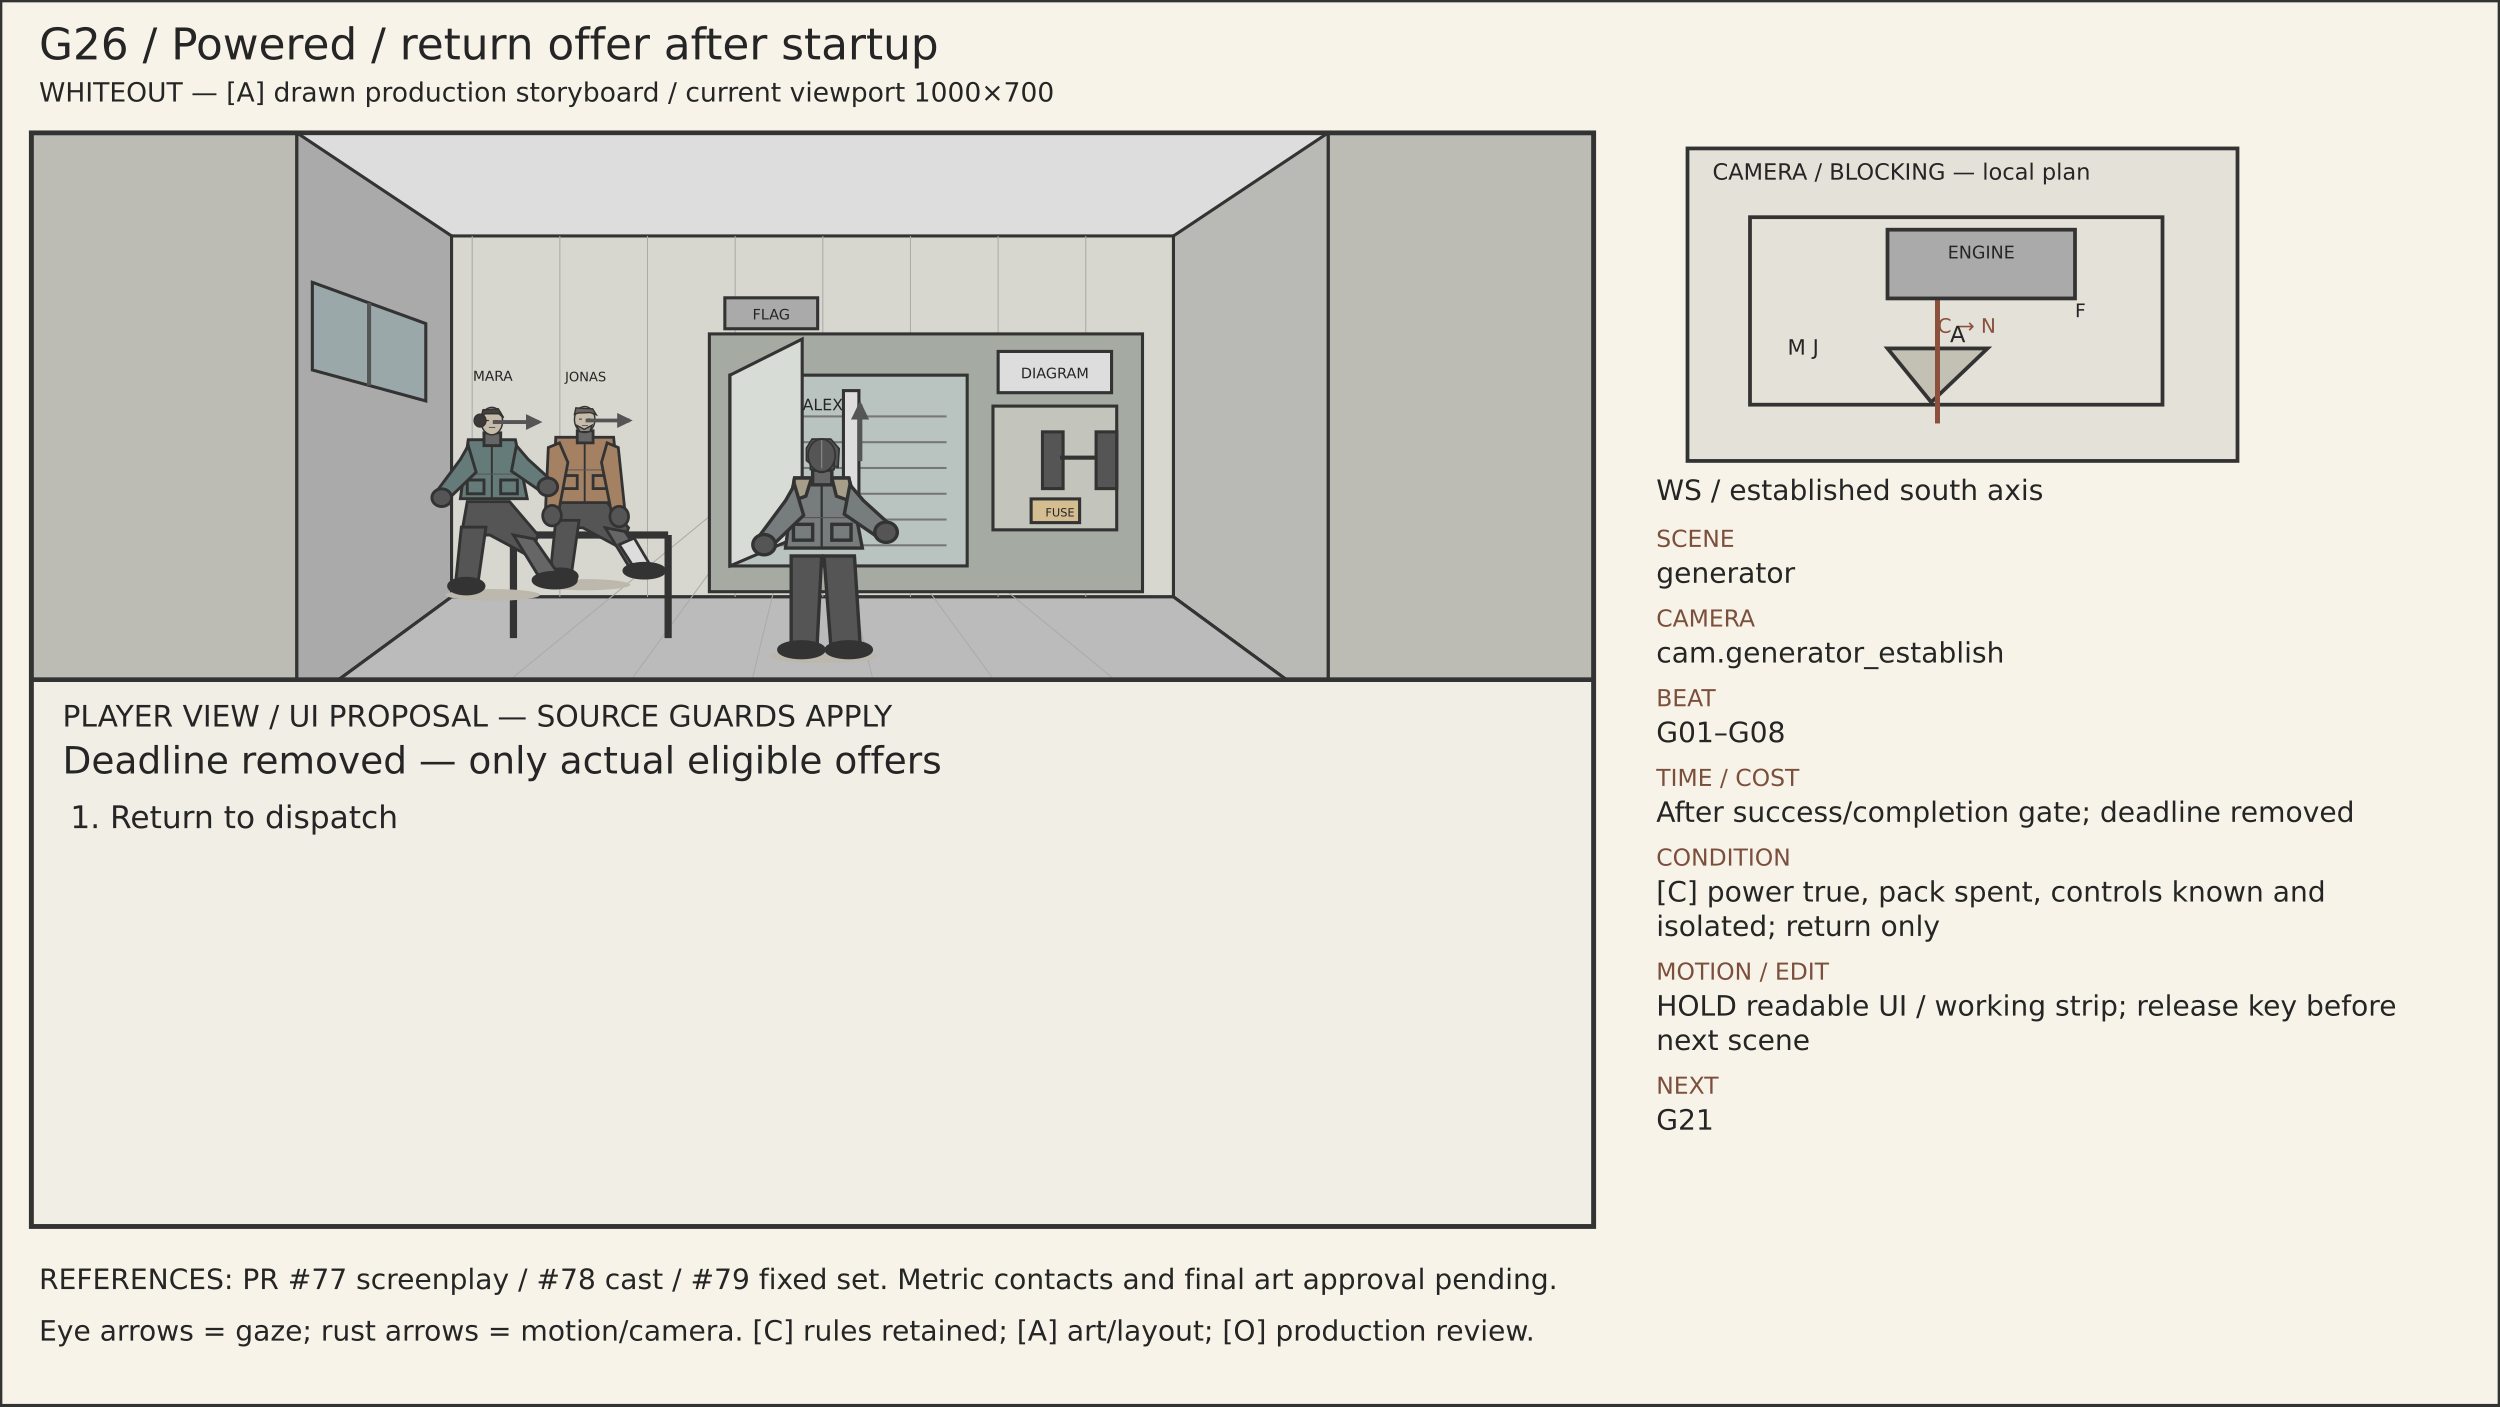
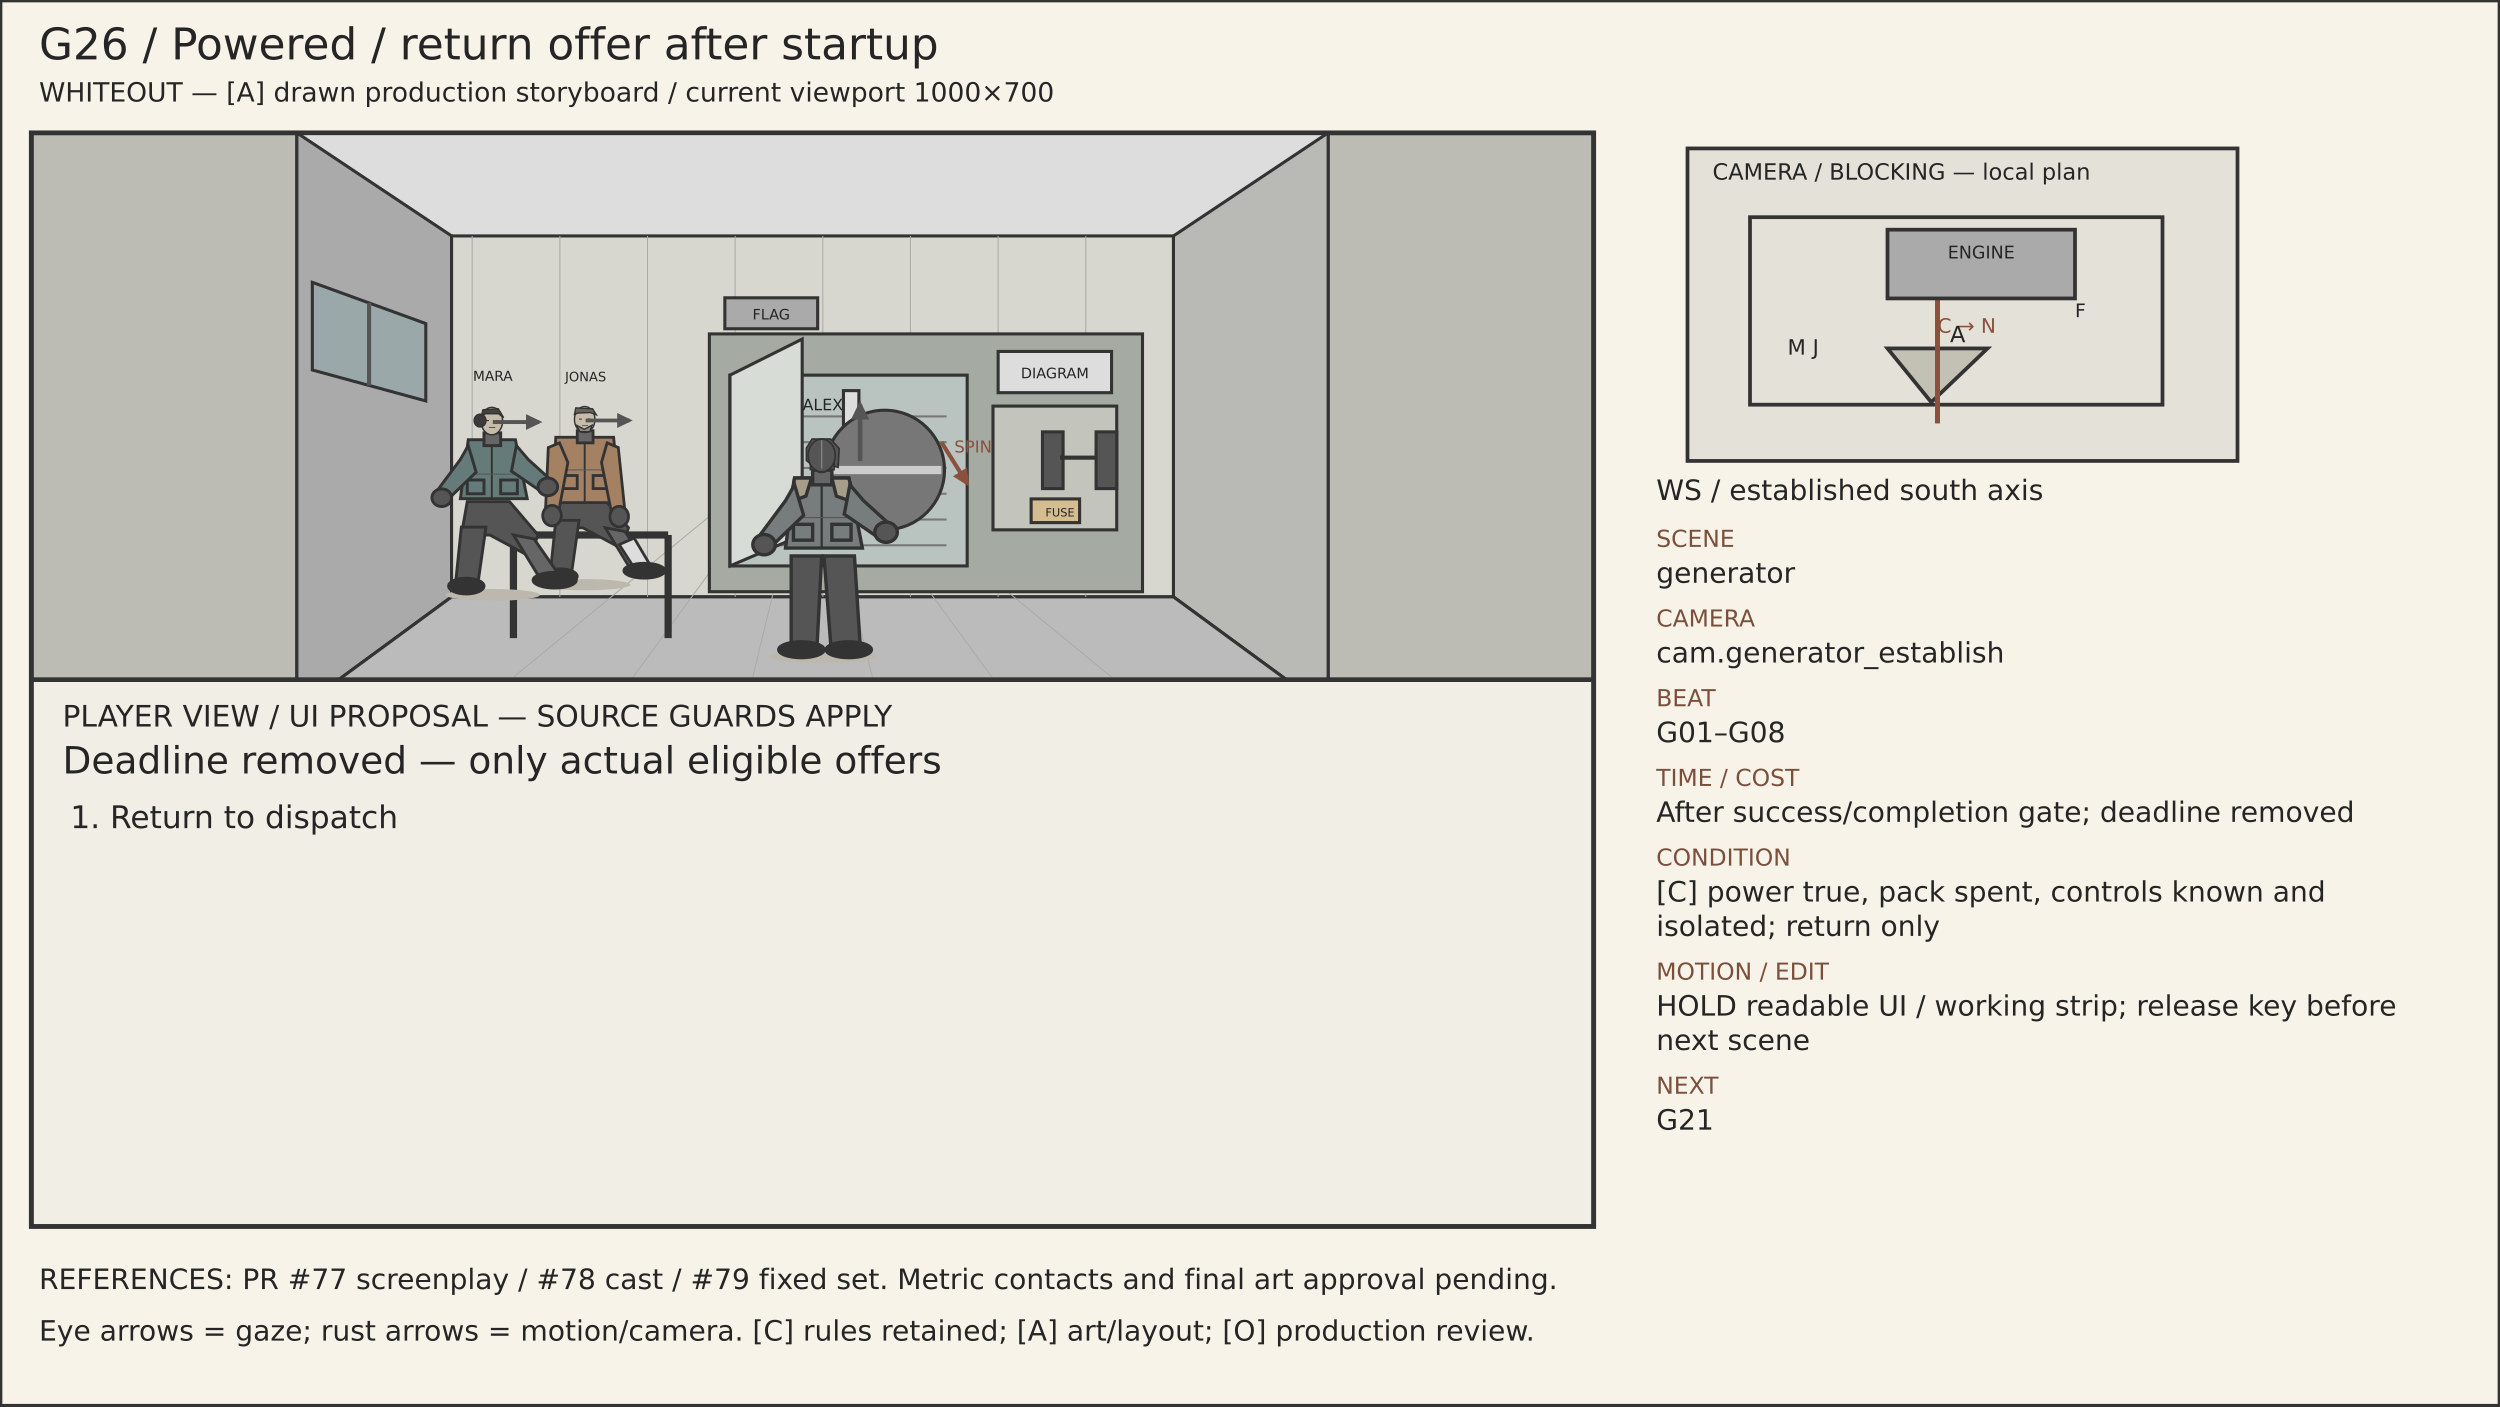
<svg xmlns="http://www.w3.org/2000/svg" width="1600" height="900" viewBox="0 0 1600 900">
  <rect x="0" y="0" width="1600" height="900" rx="0" fill="#f7f3e8" stroke="#333" stroke-width="3" />
  <text x="25" y="38" font-size="28" fill="#252525" text-anchor="start" font-family="DejaVu Sans,sans-serif">G26 / Powered / return offer after startup</text>
  <text x="25" y="65" font-size="17" fill="#252525" text-anchor="start" font-family="DejaVu Sans,sans-serif">WHITEOUT — [A] drawn production storyboard / current viewport 1000×700</text>
  <svg x="20" y="85" width="1000" height="700" viewBox="0 0 1000 700">
    <rect x="0" y="0" width="1000" height="700" rx="0" fill="#bcbcb4" stroke="#333" stroke-width="3" />
    <g transform="translate(170,0) scale(.66)">
      <rect x="0" y="0" width="1000" height="700" rx="0" fill="#ddd" stroke="#333" stroke-width="3" />
      <polygon points="0,0 150,100 150,450 0,560" fill="#aaa" stroke="#333" stroke-width="3" />
      <polygon points="1000,0 850,100 850,450 1000,560" fill="#b9b9b5" stroke="#333" stroke-width="3" />
      <rect x="150" y="100" width="700" height="350" rx="0" fill="#d7d7cf" stroke="#333" stroke-width="3" />
      <polygon points="0,700 0,560 150,450 850,450 1000,560 1000,700" fill="#bbb" stroke="#333" stroke-width="3" />
      <path d="M170,100 L170,450" fill="none" stroke="#aaa" stroke-width="1" />
      <path d="M255,100 L255,450" fill="none" stroke="#aaa" stroke-width="1" />
      <path d="M340,100 L340,450" fill="none" stroke="#aaa" stroke-width="1" />
      <path d="M425,100 L425,450" fill="none" stroke="#aaa" stroke-width="1" />
      <path d="M510,100 L510,450" fill="none" stroke="#aaa" stroke-width="1" />
      <path d="M595,100 L595,450" fill="none" stroke="#aaa" stroke-width="1" />
      <path d="M680,100 L680,450" fill="none" stroke="#aaa" stroke-width="1" />
      <path d="M765,100 L765,450" fill="none" stroke="#aaa" stroke-width="1" />
      <path d="M500,290 L0,700" fill="none" stroke="#aaa" stroke-width="1" />
      <path d="M500,290 L200,700" fill="none" stroke="#aaa" stroke-width="1" />
      <path d="M500,290 L400,700" fill="none" stroke="#aaa" stroke-width="1" />
      <path d="M500,290 L600,700" fill="none" stroke="#aaa" stroke-width="1" />
      <path d="M500,290 L800,700" fill="none" stroke="#aaa" stroke-width="1" />
      <path d="M500,290 L1000,700" fill="none" stroke="#aaa" stroke-width="1" />
      <polygon points="15,145 125,185 125,260 15,230" fill="#9ba8aa" stroke="#333" stroke-width="3" />
      <path d="M70,165 L70,245" fill="none" stroke="#555" stroke-width="4" />
      <rect x="400" y="195" width="420" height="250" rx="0" fill="#a5aaa2" stroke="#333" stroke-width="3" />
      <rect x="420" y="235" width="230" height="185" rx="0" fill="#b9c3c0" stroke="#333" stroke-width="3" />
      <rect x="675" y="265" width="120" height="120" rx="0" fill="#c3c4bc" stroke="#333" stroke-width="3" />
      <rect x="680" y="212" width="110" height="40" rx="0" fill="#ddd" stroke="#333" stroke-width="3" />
      <text x="735" y="238" font-size="14" fill="#252525" text-anchor="middle" font-family="DejaVu Sans,sans-serif">DIAGRAM</text>
      <rect x="415" y="160" width="90" height="30" rx="0" fill="#aaa" stroke="#333" stroke-width="3" />
      <text x="460" y="181" font-size="14" fill="#252525" text-anchor="middle" font-family="DejaVu Sans,sans-serif">FLAG</text>
      <path d="M360,390 L360,490" fill="none" stroke="#333" stroke-width="7" />
      <path d="M210,390 L360,390" fill="none" stroke="#333" stroke-width="7" />
      <path d="M210,390 L210,490" fill="none" stroke="#333" stroke-width="7" />
      <path d="M440,275 L630,275" fill="none" stroke="#777" stroke-width="2" />
      <path d="M440,300 L630,300" fill="none" stroke="#777" stroke-width="2" />
      <path d="M440,325 L630,325" fill="none" stroke="#777" stroke-width="2" />
      <path d="M440,350 L630,350" fill="none" stroke="#777" stroke-width="2" />
      <path d="M440,375 L630,375" fill="none" stroke="#777" stroke-width="2" />
      <path d="M440,400 L630,400" fill="none" stroke="#777" stroke-width="2" />
      <rect x="723" y="290" width="20" height="55" rx="0" fill="#555" stroke="#333" stroke-width="3" />
      <rect x="712" y="355" width="47" height="23" rx="0" fill="#d4bd91" stroke="#333" stroke-width="3" />
      <text x="740" y="372" font-size="11" fill="#252525" text-anchor="middle" font-family="DejaVu Sans,sans-serif">FUSE</text>
      <polygon points="420,235 490,200 490,390 420,420" fill="#d7dcd7" stroke="#333" stroke-width="3" />
      <rect x="530" y="250" width="15" height="110" rx="0" fill="#ddd" stroke="#333" stroke-width="3" />
      <path d="M740,315 L780,315" fill="none" stroke="#333" stroke-width="4" />
      <rect x="775" y="290" width="20" height="55" rx="0" fill="#555" stroke="#333" stroke-width="3" />
+       <ellipse cx="570" cy="327" rx="58" ry="58" fill="#777" stroke="#333" stroke-width="3" />
+       <path d="M515,327 L625,327" fill="none" stroke="#ccc" stroke-width="8" />
+       <path d="M625,300 L650,340" fill="none" stroke="#8b513d" stroke-width="4" />
+       <polygon points="650,340 639.001,333.07 648.591,327.077" fill="#8b513d" stroke="#8b513d" stroke-width="3" />
+       <text x="637.5" y="310.0" font-size="16" fill="#8b513d" text-anchor="start" font-family="DejaVu Sans,sans-serif">SPIN</text>
      <g transform="translate(234.7619,250.0) scale(0.9047619)">
        <ellipse cx="50" cy="208" rx="48" ry="6" fill="#bdb8ae" stroke="none" stroke-width="3" />
        <polygon points="24,113 67,113 96,147 88,169 47,147 18,147" fill="#555" stroke="#333" stroke-width="3" />
        <polygon points="18,139 43,139 35,195 12,197" fill="#555" stroke="#333" stroke-width="3" />
        <polygon points="71,147 92,151 117,187 101,196" fill="#666" stroke="#333" stroke-width="3" />
        <polygon points="86,165 102,158 118,185 104,193" fill="#ddd" stroke="#333" stroke-width="3" />
        <ellipse cx="23" cy="199" rx="18" ry="8" fill="#333" stroke="#333" stroke-width="3" />
        <ellipse cx="113" cy="193" rx="22" ry="8" fill="#333" stroke="#333" stroke-width="3" />
        <polygon points="18,50 80,50 87,120 15,120" fill="#a58163" stroke="#333" stroke-width="3" />
        <path d="M49,55 L49,120" fill="none" stroke="#333" stroke-width="2" />
        <path d="M20,85 L80,85" fill="none" stroke="#555" stroke-width="1" />
        <rect x="24" y="91" width="17" height="14" rx="0" fill="#a58163" stroke="#333" stroke-width="3" />
        <rect x="58" y="91" width="17" height="14" rx="0" fill="#a58163" stroke="#333" stroke-width="3" />
        <polygon points="22,56 10,61 7,128 21,130 31,77" fill="#a58163" stroke="#333" stroke-width="3" />
        <polygon points="73,56 85,61 92,128 78,132 67,77" fill="#a58163" stroke="#333" stroke-width="3" />
        <ellipse cx="14" cy="134" rx="10" ry="11" fill="#555" stroke="#333" stroke-width="3" />
        <ellipse cx="86" cy="135" rx="10" ry="11" fill="#555" stroke="#333" stroke-width="3" />
        <rect x="41" y="43" width="17" height="13" rx="0" fill="#666" stroke="#333" stroke-width="3" />
        <g transform="translate(24.5,15.5) scale(.5)">
          <ellipse cx="49" cy="31" rx="22" ry="28" fill="#c7bcaa" stroke="#333" stroke-width="3" />
          <polygon points="27,20 30,6 66,8 74,21 61,16 35,17" fill="#69635d" stroke="#333" stroke-width="3" />
          <polygon points="31,43 48,52 65,43 60,57 39,57" fill="#8d877e" stroke="#333" stroke-width="3" />
          <path d="M37,30 L43,30" fill="none" stroke="#222" stroke-width="2" />
          <path d="M55,30 L61,30" fill="none" stroke="#222" stroke-width="2" />
          <path d="M43,44 L56,44" fill="none" stroke="#555" stroke-width="2" />
        </g>
        <text x="50" y="-10" font-size="14" fill="#252525" text-anchor="middle" font-family="DejaVu Sans,sans-serif">JONAS</text>
        <path d="M50,32 L97,32" fill="none" stroke="#555" stroke-width="4" />
        <polygon points="97,32 85.294,37.655 85.294,26.345" fill="#555" stroke="#555" stroke-width="3" />
      </g>
      <g transform="translate(142.381,250.0) scale(0.952381)">
        <ellipse cx="50" cy="208" rx="48" ry="6" fill="#bdb8ae" stroke="none" stroke-width="3" />
        <polygon points="24,113 67,113 96,147 88,169 47,147 18,147" fill="#555" stroke="#333" stroke-width="3" />
        <polygon points="18,139 43,139 35,195 12,197" fill="#555" stroke="#333" stroke-width="3" />
        <polygon points="71,147 92,151 117,187 101,196" fill="#666" stroke="#333" stroke-width="3" />
        <ellipse cx="23" cy="199" rx="18" ry="8" fill="#333" stroke="#333" stroke-width="3" />
        <ellipse cx="113" cy="193" rx="22" ry="8" fill="#333" stroke="#333" stroke-width="3" />
        <polygon points="25,50 73,50 85,110 17,110" fill="#657b79" stroke="#333" stroke-width="3" />
        <path d="M49,55 L49,110" fill="none" stroke="#333" stroke-width="2" />
        <path d="M20,85 L80,85" fill="none" stroke="#555" stroke-width="1" />
        <rect x="24" y="91" width="17" height="14" rx="0" fill="#657b79" stroke="#333" stroke-width="3" />
        <rect x="58" y="91" width="17" height="14" rx="0" fill="#657b79" stroke="#333" stroke-width="3" />
        <polygon points="25,56 17,70 -9,105 3,112 33,83" fill="#657b79" stroke="#333" stroke-width="3" />
        <polygon points="74,56 86,70 108,90 101,104 69,82" fill="#657b79" stroke="#333" stroke-width="3" />
        <ellipse cx="-2" cy="109" rx="10" ry="9" fill="#555" stroke="#333" stroke-width="3" />
        <ellipse cx="106" cy="98" rx="10" ry="9" fill="#555" stroke="#333" stroke-width="3" />
        <rect x="41" y="43" width="17" height="13" rx="0" fill="#666" stroke="#333" stroke-width="3" />
        <g transform="translate(24.5,15.5) scale(.5)">
          <ellipse cx="49" cy="31" rx="22" ry="28" fill="#c7bcaa" stroke="#333" stroke-width="3" />
          <ellipse cx="25" cy="30" rx="12" ry="13" fill="#3d3938" stroke="#333" stroke-width="3" />
          <polygon points="28,20 31,8 62,6 73,24 63,16 36,16" fill="#45413e" stroke="#333" stroke-width="3" />
          <path d="M37,30 L43,30" fill="none" stroke="#222" stroke-width="2" />
          <path d="M55,30 L61,30" fill="none" stroke="#222" stroke-width="2" />
          <path d="M43,44 L56,44" fill="none" stroke="#555" stroke-width="2" />
        </g>
        <text x="50" y="-10" font-size="14" fill="#252525" text-anchor="middle" font-family="DejaVu Sans,sans-serif">MARA</text>
        <path d="M50,32 L97,32" fill="none" stroke="#555" stroke-width="4" />
        <polygon points="97,32 85.294,37.655 85.294,26.345" fill="#555" stroke="#555" stroke-width="3" />
      </g>
      <g transform="translate(455.2381,280.0) scale(1.095238)">
        <ellipse cx="50" cy="208" rx="48" ry="6" fill="#bdb8ae" stroke="none" stroke-width="3" />
        <polygon points="22,119 49,119 45,197 22,197" fill="#555" stroke="#333" stroke-width="3" />
        <polygon points="51,119 78,119 83,197 57,197" fill="#555" stroke="#333" stroke-width="3" />
        <ellipse cx="31" cy="202" rx="20" ry="7" fill="#333" stroke="#333" stroke-width="3" />
        <ellipse cx="73" cy="202" rx="20" ry="7" fill="#333" stroke="#333" stroke-width="3" />
        <polygon points="25,50 73,50 85,112 17,112" fill="#777c7d" stroke="#333" stroke-width="3" />
        <polygon points="25,50 40,50 35,66 21,71" fill="#a79e89" stroke="#333" stroke-width="3" />
        <polygon points="58,50 73,50 79,72 62,66" fill="#a79e89" stroke="#333" stroke-width="3" />
        <path d="M49,55 L49,112" fill="none" stroke="#333" stroke-width="2" />
        <path d="M20,85 L80,85" fill="none" stroke="#555" stroke-width="1" />
        <rect x="24" y="91" width="17" height="14" rx="0" fill="#777c7d" stroke="#333" stroke-width="3" />
        <rect x="58" y="91" width="17" height="14" rx="0" fill="#777c7d" stroke="#333" stroke-width="3" />
        <polygon points="25,56 17,70 -9,105 3,112 33,83" fill="#777c7d" stroke="#333" stroke-width="3" />
        <polygon points="74,56 86,70 108,90 101,104 69,82" fill="#777c7d" stroke="#333" stroke-width="3" />
        <ellipse cx="-2" cy="109" rx="10" ry="9" fill="#555" stroke="#333" stroke-width="3" />
        <ellipse cx="106" cy="98" rx="10" ry="9" fill="#555" stroke="#333" stroke-width="3" />
        <rect x="41" y="43" width="17" height="13" rx="0" fill="#666" stroke="#333" stroke-width="3" />
        <g transform="translate(24.5,15.5) scale(.5)">
          <ellipse cx="49" cy="31" rx="22" ry="28" fill="#c7bcaa" stroke="#333" stroke-width="3" />
          <polygon points="22,38 22,16 32,0 65,0 80,17 78,50 67,47 67,21 33,21 33,47" fill="#555" stroke="#333" stroke-width="3" />
          <rect x="29" y="34" width="42" height="20" rx="0" fill="#555" stroke="#333" stroke-width="3" />
          <path d="M35,29 L43,29" fill="none" stroke="#222" stroke-width="3" />
          <path d="M54,29 L62,29" fill="none" stroke="#222" stroke-width="3" />
          <path d="M37,30 L43,30" fill="none" stroke="#222" stroke-width="2" />
          <path d="M55,30 L61,30" fill="none" stroke="#222" stroke-width="2" />
          <path d="M43,44 L56,44" fill="none" stroke="#555" stroke-width="2" />
          <ellipse cx="49" cy="29" rx="24" ry="29" fill="#555" stroke="#333" stroke-width="3" />
          <path d="M49,2 L49,52" fill="none" stroke="#888" stroke-width="2" />
        </g>
        <text x="50" y="-10" font-size="14" fill="#252525" text-anchor="middle" font-family="DejaVu Sans,sans-serif">ALEX</text>
        <path d="M83,35 L83,-15" fill="none" stroke="#555" stroke-width="4" />
        <polygon points="83,-15 88.655,-3.294 77.345,-3.294" fill="#555" stroke="#555" stroke-width="3" />
      </g>
    </g>
    <rect x="0" y="350" width="1000" height="350" rx="0" fill="#f1eee6" stroke="#333" stroke-width="3" />
    <text x="20" y="380" font-size="19" fill="#252525" text-anchor="start" font-family="DejaVu Sans,sans-serif">PLAYER VIEW / UI PROPOSAL — SOURCE GUARDS APPLY</text>
    <text x="20" y="410" font-size="24" fill="#252525" text-anchor="start" font-family="DejaVu Sans,sans-serif">Readout dark before T=10; coil already runs</text>
    <rect x="10" y="386" width="980" height="36" rx="0" fill="#f1eee6" stroke="none" stroke-width="3" />
    <text x="20" y="410" font-size="24" fill="#252525" text-anchor="start" font-family="DejaVu Sans,sans-serif">Deadline removed — only actual eligible offers</text>
    <text x="25" y="445" font-size="20" fill="#252525" text-anchor="start" font-family="DejaVu Sans,sans-serif">1. Return to dispatch</text>
  </svg>
  <rect x="20" y="85" width="1000" height="700" rx="0" fill="none" stroke="#333" stroke-width="3" />
  <g transform="translate(216,19) scale(.8)">
    <rect x="1080" y="95" width="440" height="250" rx="0" fill="#e4e1d8" stroke="#333" stroke-width="3" />
    <text x="1100" y="120" font-size="18" fill="#252525" text-anchor="start" font-family="DejaVu Sans,sans-serif">CAMERA / BLOCKING — local plan</text>
    <rect x="1130" y="150" width="330" height="150" rx="0" fill="none" stroke="#333" stroke-width="3" />
    <polygon points="1275,298 1240,255 1320,255" fill="#c3c0b4" stroke="#333" stroke-width="3" />
    <path d="M1280,315 L1280,190" fill="none" stroke="#8b513d" stroke-width="4" />
    <polygon points="1280,190 1285.655,201.706 1274.345,201.706" fill="#8b513d" stroke="#8b513d" stroke-width="3" />
    <text x="1280.0" y="242.5" font-size="16" fill="#8b513d" text-anchor="start" font-family="DejaVu Sans,sans-serif">C → N</text>
    <rect x="1240" y="160" width="150" height="55" rx="0" fill="#aaa" stroke="#333" stroke-width="3" />
    <text x="1315" y="183" font-size="14" fill="#252525" text-anchor="middle" font-family="DejaVu Sans,sans-serif">ENGINE</text>
    <text x="1390" y="230" font-size="15" fill="#252525" text-anchor="start" font-family="DejaVu Sans,sans-serif">F</text>
    <text x="1160" y="260" font-size="17" fill="#252525" text-anchor="start" font-family="DejaVu Sans,sans-serif">M J</text>
    <text x="1290" y="250" font-size="18" fill="#252525" text-anchor="start" font-family="DejaVu Sans,sans-serif">A</text>
  </g>
  <text x="1060" y="320" font-size="18" fill="#252525" text-anchor="start" font-family="DejaVu Sans,sans-serif">WS / established south axis</text>
  <text x="1060" y="350" font-size="15" fill="#7b4f3c" text-anchor="start" font-family="DejaVu Sans,sans-serif">SCENE</text>
  <text x="1060" y="373" font-size="18" fill="#252525" text-anchor="start" font-family="DejaVu Sans,sans-serif">generator</text>
  <text x="1060" y="401" font-size="15" fill="#7b4f3c" text-anchor="start" font-family="DejaVu Sans,sans-serif">CAMERA</text>
  <text x="1060" y="424" font-size="18" fill="#252525" text-anchor="start" font-family="DejaVu Sans,sans-serif">cam.generator_establish</text>
  <text x="1060" y="452" font-size="15" fill="#7b4f3c" text-anchor="start" font-family="DejaVu Sans,sans-serif">BEAT</text>
  <text x="1060" y="475" font-size="18" fill="#252525" text-anchor="start" font-family="DejaVu Sans,sans-serif">G01–G08</text>
  <text x="1060" y="503" font-size="15" fill="#7b4f3c" text-anchor="start" font-family="DejaVu Sans,sans-serif">TIME / COST</text>
  <text x="1060" y="526" font-size="18" fill="#252525" text-anchor="start" font-family="DejaVu Sans,sans-serif">After success/completion gate; deadline removed</text>
  <text x="1060" y="554" font-size="15" fill="#7b4f3c" text-anchor="start" font-family="DejaVu Sans,sans-serif">CONDITION</text>
  <text x="1060" y="577" font-size="18" fill="#252525" text-anchor="start" font-family="DejaVu Sans,sans-serif">[C] power true, pack spent, controls known and</text>
  <text x="1060" y="599" font-size="18" fill="#252525" text-anchor="start" font-family="DejaVu Sans,sans-serif">isolated; return only</text>
  <text x="1060" y="627" font-size="15" fill="#7b4f3c" text-anchor="start" font-family="DejaVu Sans,sans-serif">MOTION / EDIT</text>
  <text x="1060" y="650" font-size="18" fill="#252525" text-anchor="start" font-family="DejaVu Sans,sans-serif">HOLD readable UI / working strip; release key before</text>
  <text x="1060" y="672" font-size="18" fill="#252525" text-anchor="start" font-family="DejaVu Sans,sans-serif">next scene</text>
  <text x="1060" y="700" font-size="15" fill="#7b4f3c" text-anchor="start" font-family="DejaVu Sans,sans-serif">NEXT</text>
  <text x="1060" y="723" font-size="18" fill="#252525" text-anchor="start" font-family="DejaVu Sans,sans-serif">G21</text>
  <text x="25" y="825" font-size="18" fill="#252525" text-anchor="start" font-family="DejaVu Sans,sans-serif">REFERENCES: PR #77 screenplay / #78 cast / #79 fixed set. Metric contacts and final art approval pending.</text>
  <text x="25" y="858" font-size="18" fill="#252525" text-anchor="start" font-family="DejaVu Sans,sans-serif">Eye arrows = gaze; rust arrows = motion/camera. [C] rules retained; [A] art/layout; [O] production review.</text>
</svg>
